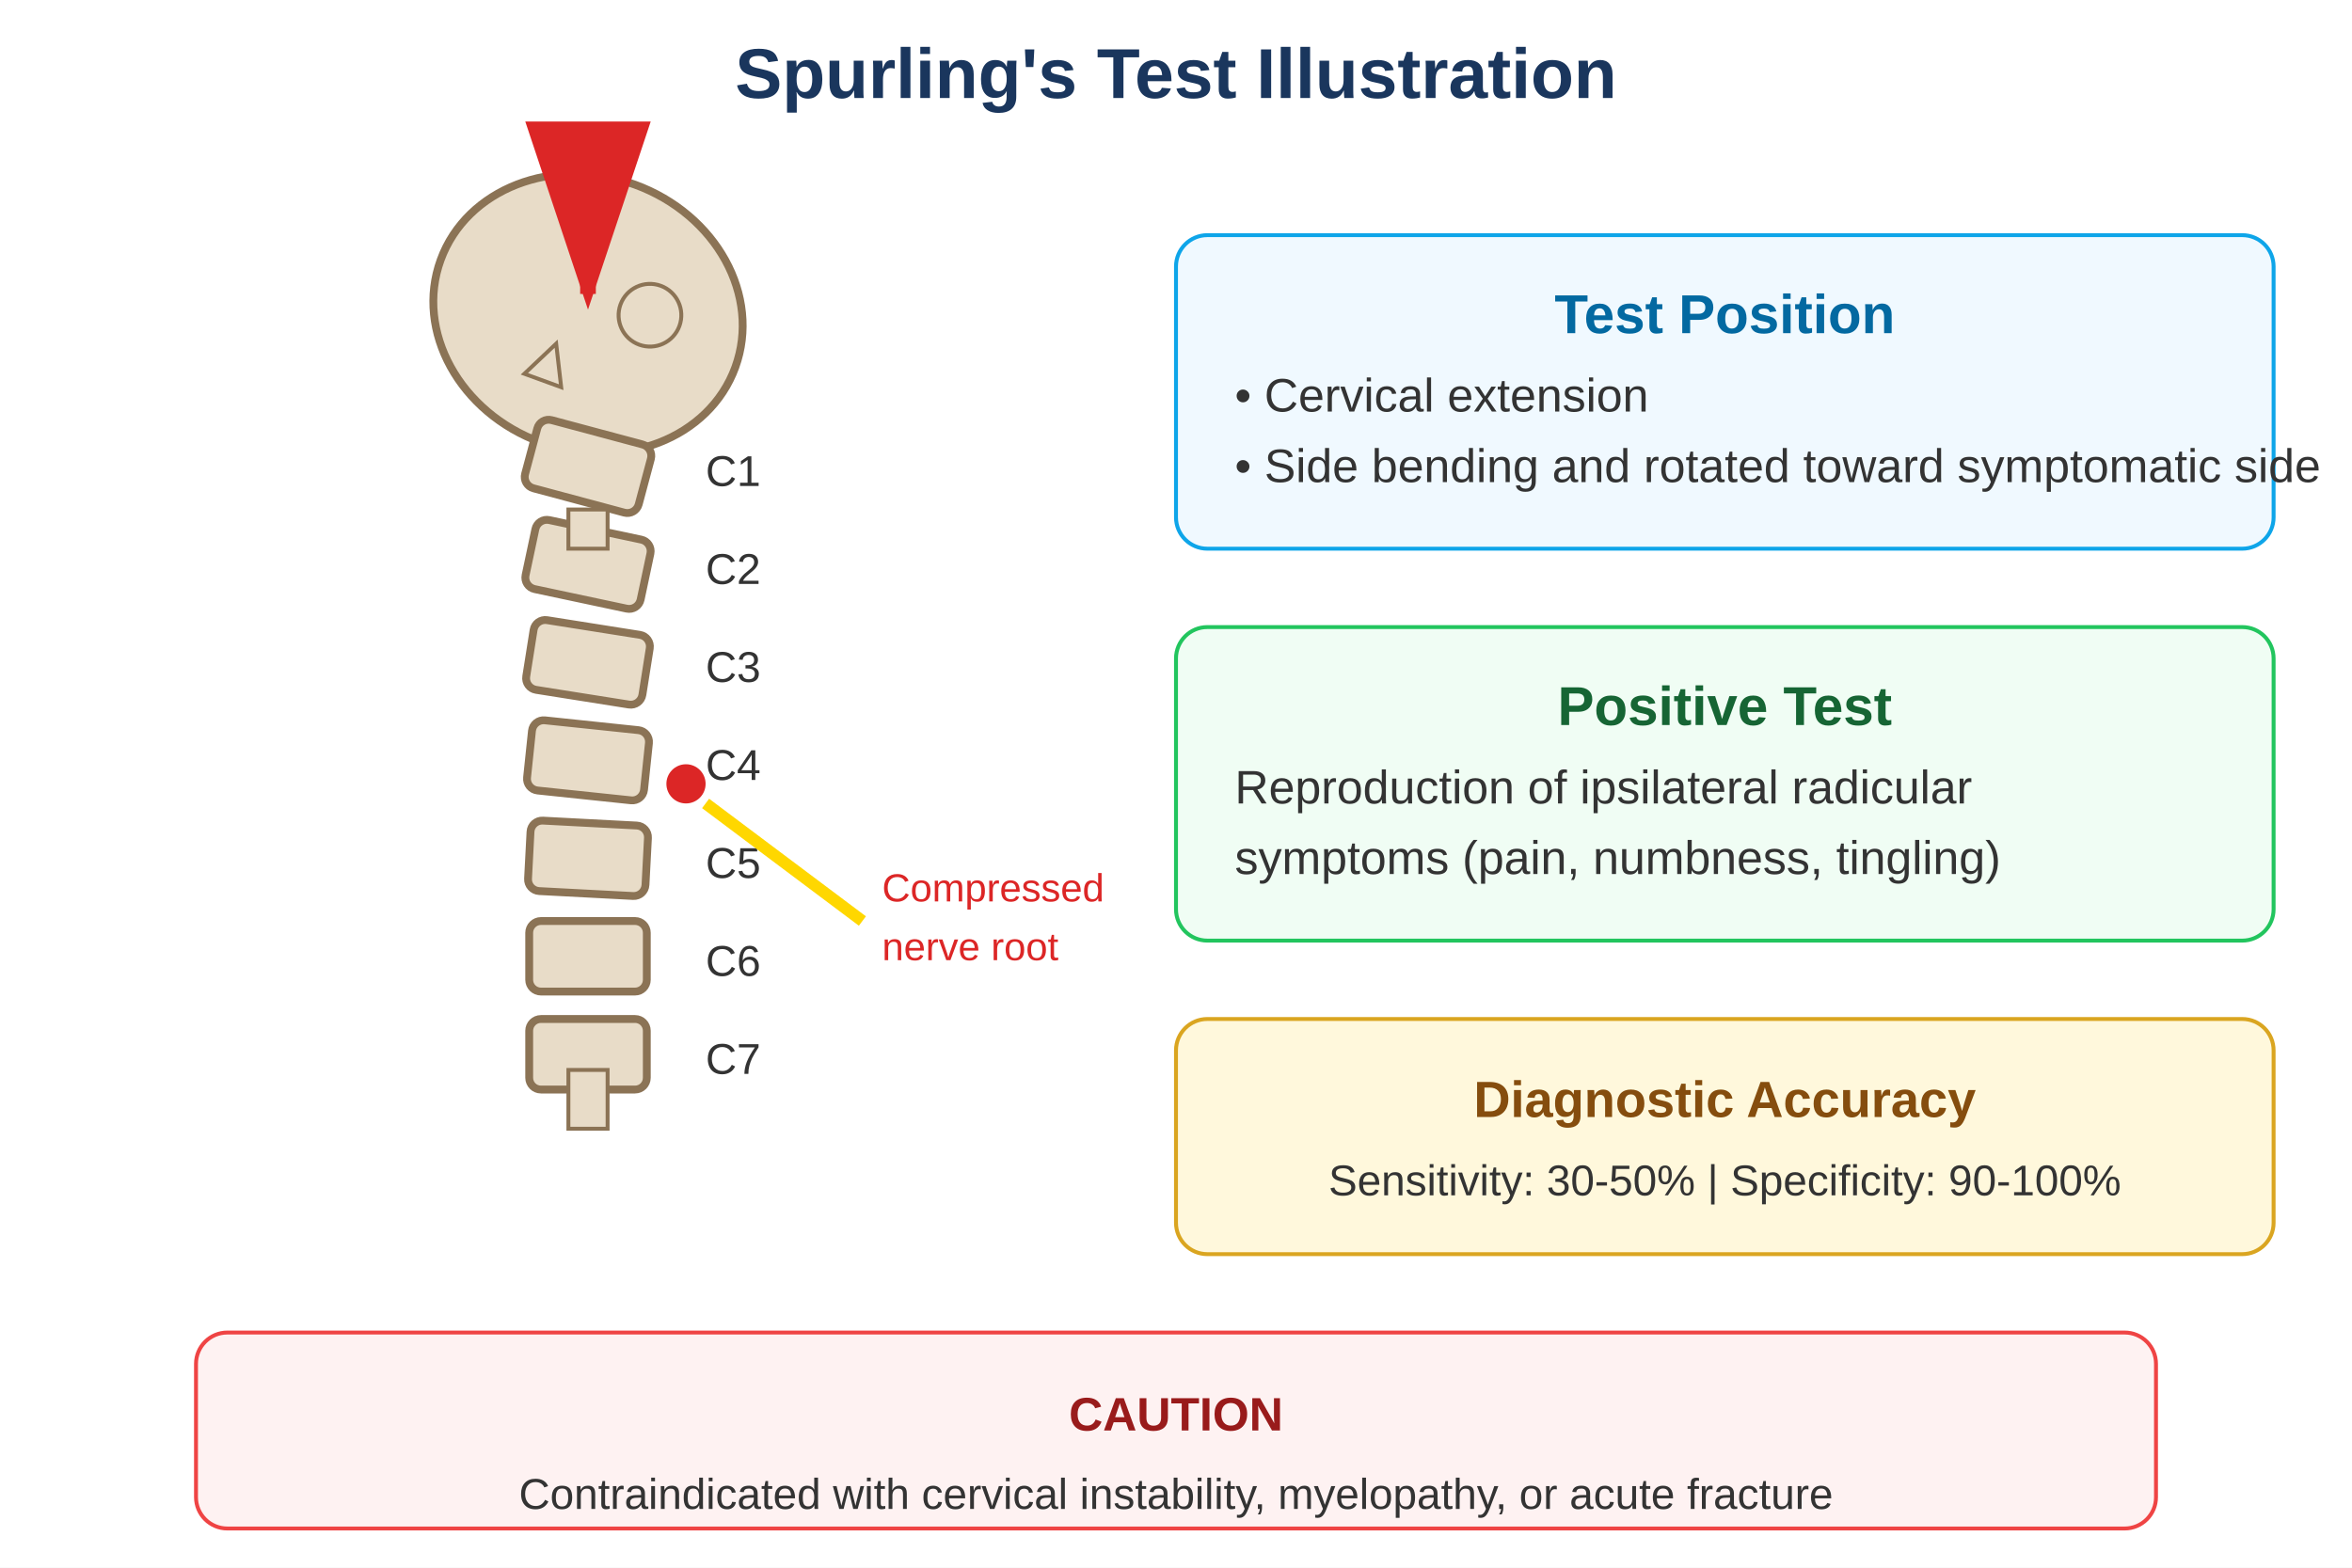
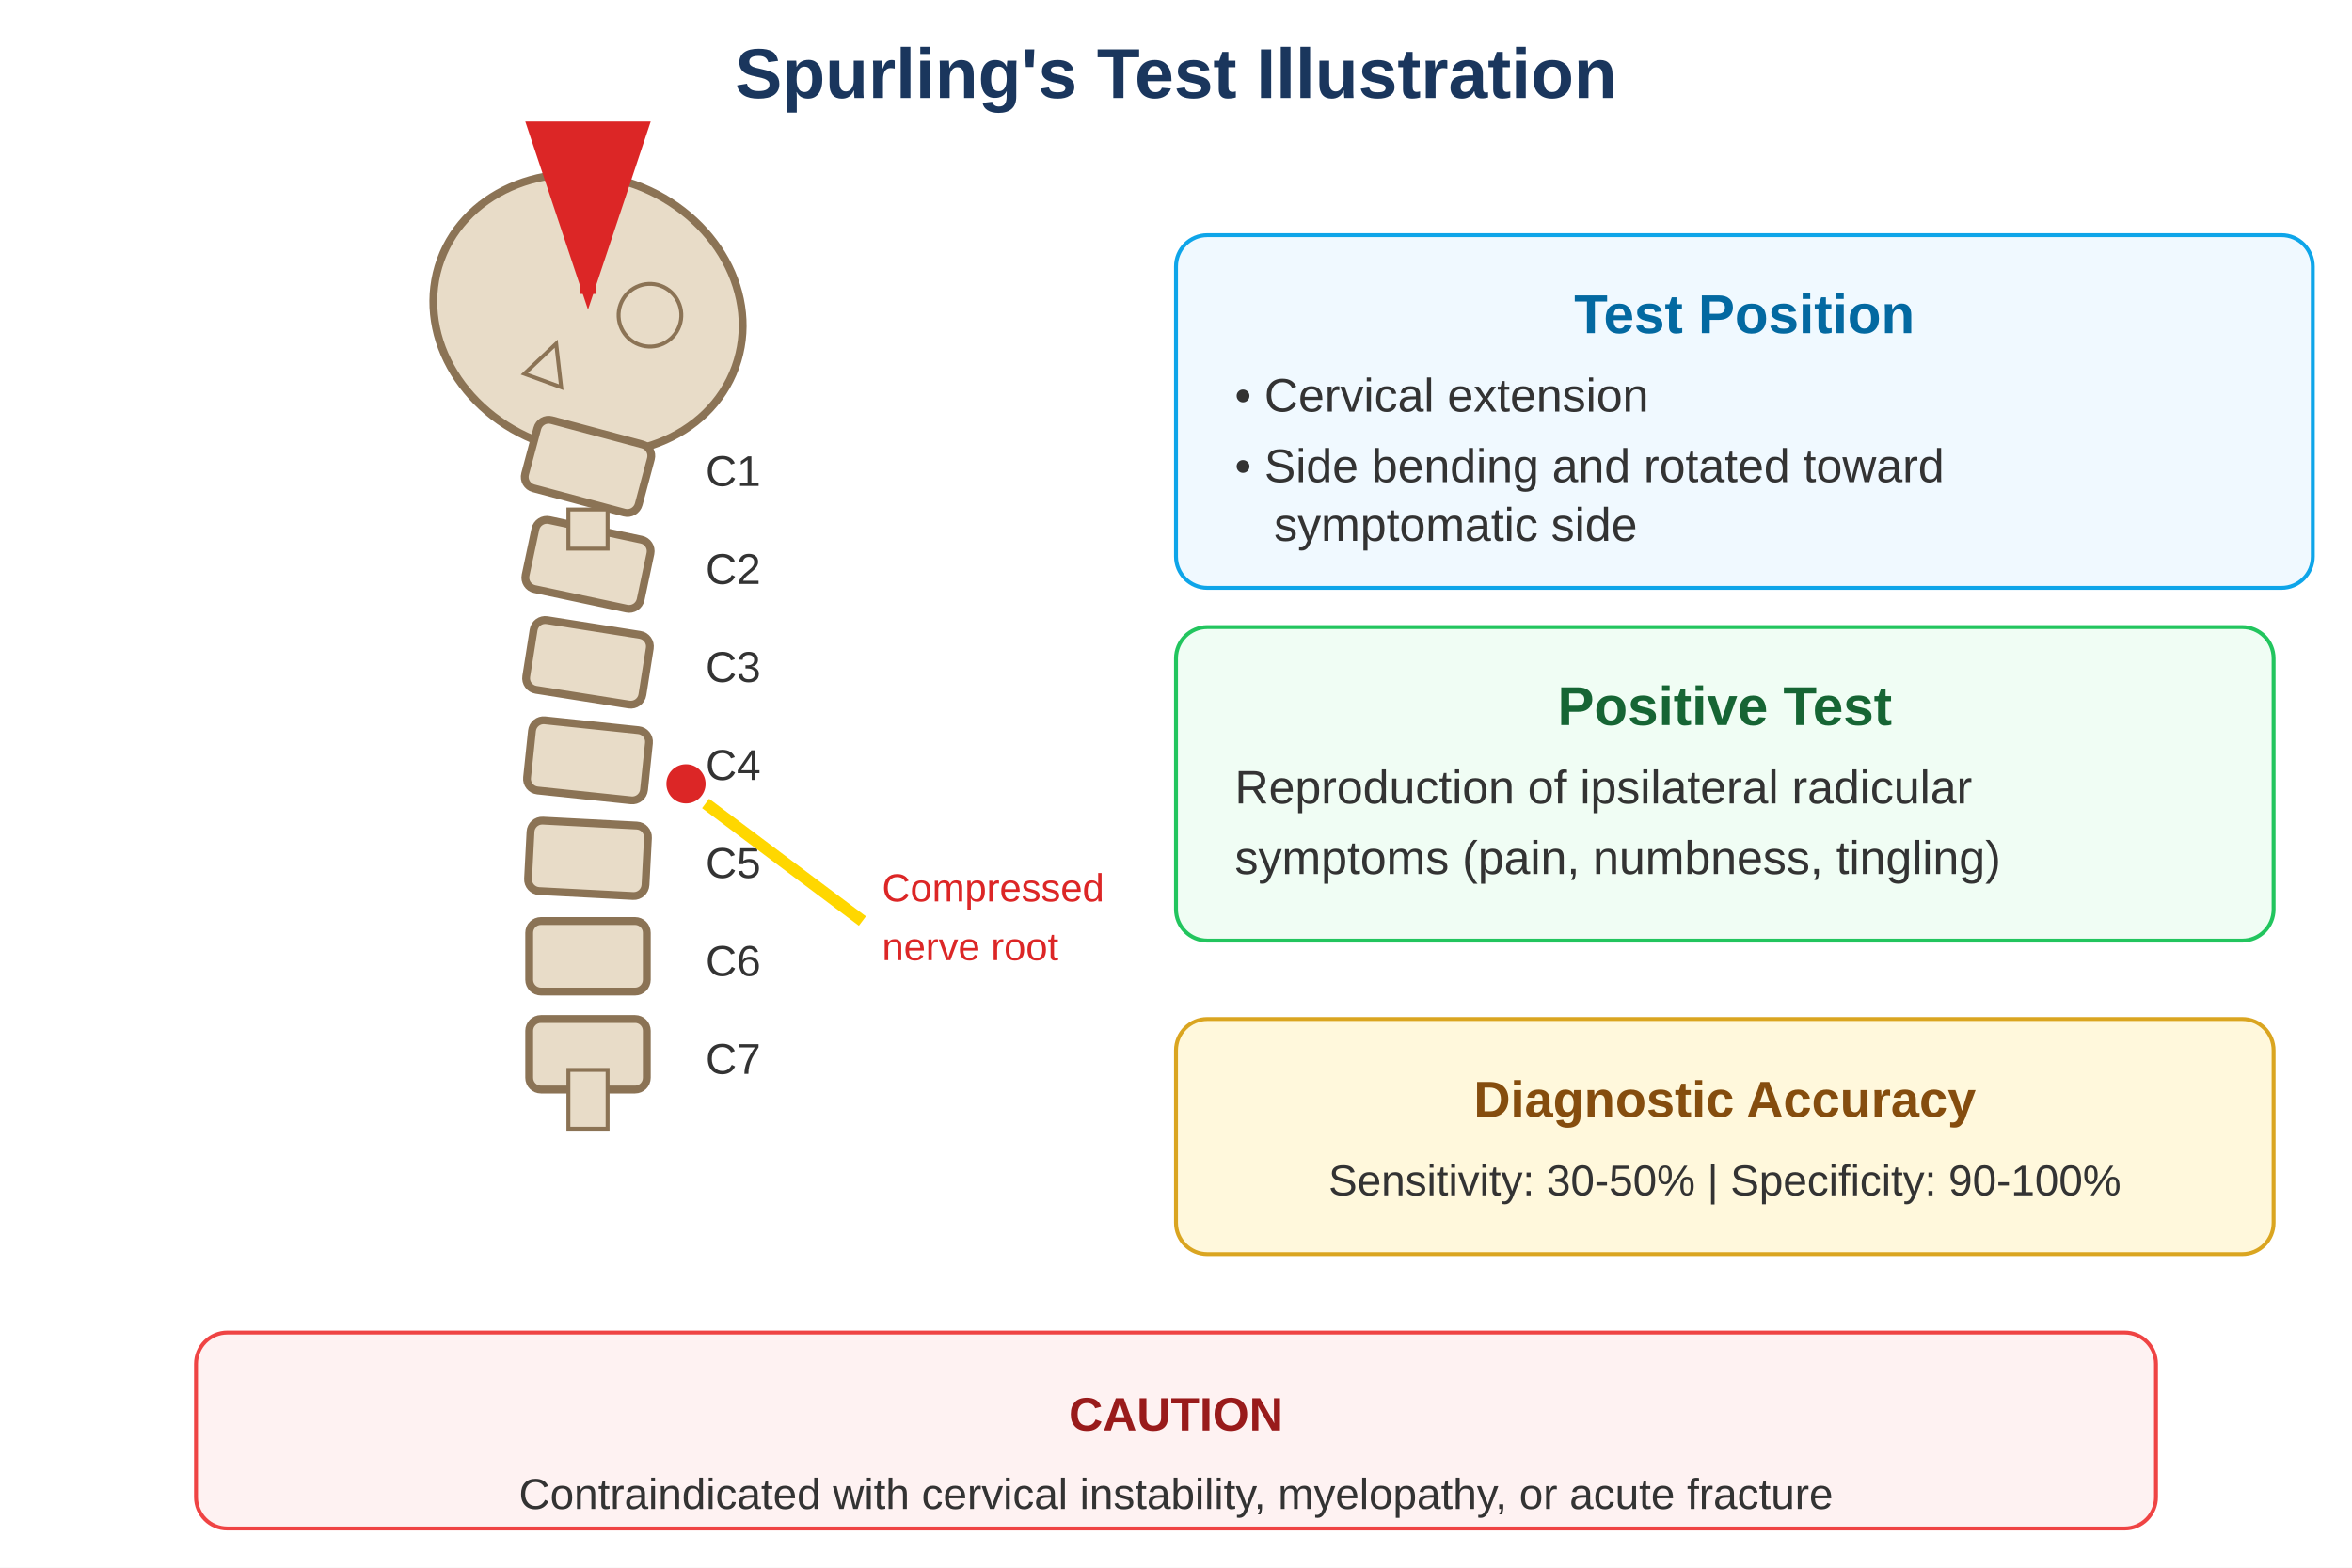
<svg xmlns="http://www.w3.org/2000/svg" viewBox="0 0 600 400">
  <defs>
    <marker id="arrowhead" markerWidth="12" markerHeight="8" refX="11" refY="4" orient="auto">
      <polygon points="0 0, 12 4, 0 8" fill="#dc2626" />
    </marker>
  </defs>
  <rect width="600" height="400" fill="white" />
  <text x="300" y="25" text-anchor="middle" font-family="Arial, sans-serif" font-size="18" font-weight="bold" fill="#1a365d">Spurling's Test Illustration</text>
  <ellipse cx="150" cy="80" rx="40" ry="35" fill="#e8dcc8" stroke="#8b7355" stroke-width="2" transform="rotate(20 150 80)" />
  <circle cx="165" cy="75" r="8" fill="none" stroke="#8b7355" stroke-width="1" transform="rotate(20 150 80)" />
  <path d="M 145 90 L 140 100 L 150 100 Z" fill="#e8dcc8" stroke="#8b7355" stroke-width="1" transform="rotate(20 150 80)" />
  <rect x="135" y="110" width="30" height="18" rx="3" fill="#e8dcc8" stroke="#8b7355" stroke-width="2" transform="rotate(15 150 119)" />
  <text x="180" y="124" font-family="Arial, sans-serif" font-size="11" fill="#333">C1</text>
  <rect x="135" y="135" width="30" height="18" rx="3" fill="#e8dcc8" stroke="#8b7355" stroke-width="2" transform="rotate(12 150 144)" />
  <rect x="145" y="130" width="10" height="10" fill="#e8dcc8" stroke="#8b7355" stroke-width="1" />
  <text x="180" y="149" font-family="Arial, sans-serif" font-size="11" fill="#333">C2</text>
  <rect x="135" y="160" width="30" height="18" rx="3" fill="#e8dcc8" stroke="#8b7355" stroke-width="2" transform="rotate(9 150 169)" />
  <text x="180" y="174" font-family="Arial, sans-serif" font-size="11" fill="#333">C3</text>
  <rect x="135" y="185" width="30" height="18" rx="3" fill="#e8dcc8" stroke="#8b7355" stroke-width="2" transform="rotate(6 150 194)" />
  <text x="180" y="199" font-family="Arial, sans-serif" font-size="11" fill="#333">C4</text>
  <rect x="135" y="210" width="30" height="18" rx="3" fill="#e8dcc8" stroke="#8b7355" stroke-width="2" transform="rotate(3 150 219)" />
  <text x="180" y="224" font-family="Arial, sans-serif" font-size="11" fill="#333">C5</text>
  <rect x="135" y="235" width="30" height="18" rx="3" fill="#e8dcc8" stroke="#8b7355" stroke-width="2" />
  <text x="180" y="249" font-family="Arial, sans-serif" font-size="11" fill="#333">C6</text>
  <rect x="135" y="260" width="30" height="18" rx="3" fill="#e8dcc8" stroke="#8b7355" stroke-width="2" />
  <rect x="145" y="273" width="10" height="15" fill="#e8dcc8" stroke="#8b7355" stroke-width="1" />
  <text x="180" y="274" font-family="Arial, sans-serif" font-size="11" fill="#333">C7</text>
  <circle cx="175" cy="200" r="5" fill="#dc2626" />
  <path d="M 180 205 Q 200 220 220 235" stroke="#ffd700" stroke-width="3" fill="none" />
  <text x="225" y="230" font-family="Arial, sans-serif" font-size="10" fill="#dc2626">Compressed</text>
  <text x="225" y="245" font-family="Arial, sans-serif" font-size="10" fill="#dc2626">nerve root</text>
  <path d="M 150 50 L 150 75" stroke="#dc2626" stroke-width="4" fill="none" marker-end="url(#arrowhead)" />
-   <rect x="300" y="60" width="280" height="80" rx="8" fill="#f0f9ff" stroke="#0ea5e9" stroke-width="1" />
-   <text x="440" y="85" text-anchor="middle" font-family="Arial, sans-serif" font-size="14" font-weight="bold" fill="#0369a1">Test Position</text>
+   <rect x="300" y="60" width="290" height="90" rx="8" fill="#f0f9ff" stroke="#0ea5e9" stroke-width="1" />
+   <text x="445" y="85" text-anchor="middle" font-family="Arial, sans-serif" font-size="14" font-weight="bold" fill="#0369a1">Test Position</text>
  <text x="315" y="105" font-family="Arial, sans-serif" font-size="12" fill="#333">• Cervical extension</text>
-   <text x="315" y="123" font-family="Arial, sans-serif" font-size="12" fill="#333">• Side bending and rotated toward symptomatic side</text>
+   <text x="315" y="123" font-family="Arial, sans-serif" font-size="12" fill="#333">• Side bending and rotated toward</text>
+   <text x="325" y="138" font-family="Arial, sans-serif" font-size="12" fill="#333">symptomatic side</text>
  <rect x="300" y="160" width="280" height="80" rx="8" fill="#f0fdf4" stroke="#22c55e" stroke-width="1" />
  <text x="440" y="185" text-anchor="middle" font-family="Arial, sans-serif" font-size="14" font-weight="bold" fill="#166534">Positive Test</text>
  <text x="315" y="205" font-family="Arial, sans-serif" font-size="12" fill="#333">Reproduction of ipsilateral radicular</text>
  <text x="315" y="223" font-family="Arial, sans-serif" font-size="12" fill="#333">symptoms (pain, numbness, tingling)</text>
  <rect x="300" y="260" width="280" height="60" rx="8" fill="#fff8dc" stroke="#daa520" stroke-width="1" />
  <text x="440" y="285" text-anchor="middle" font-family="Arial, sans-serif" font-size="13" font-weight="bold" fill="#854d0e">Diagnostic Accuracy</text>
  <text x="440" y="305" text-anchor="middle" font-family="Arial, sans-serif" font-size="11" fill="#333">Sensitivity: 30-50% | Specificity: 90-100%</text>
  <rect x="50" y="340" width="500" height="50" rx="8" fill="#fef2f2" stroke="#ef4444" stroke-width="1" />
  <text x="300" y="365" text-anchor="middle" font-family="Arial, sans-serif" font-size="12" font-weight="bold" fill="#991b1b">CAUTION</text>
  <text x="300" y="385" text-anchor="middle" font-family="Arial, sans-serif" font-size="11" fill="#333">Contraindicated with cervical instability, myelopathy, or acute fracture</text>
</svg>
